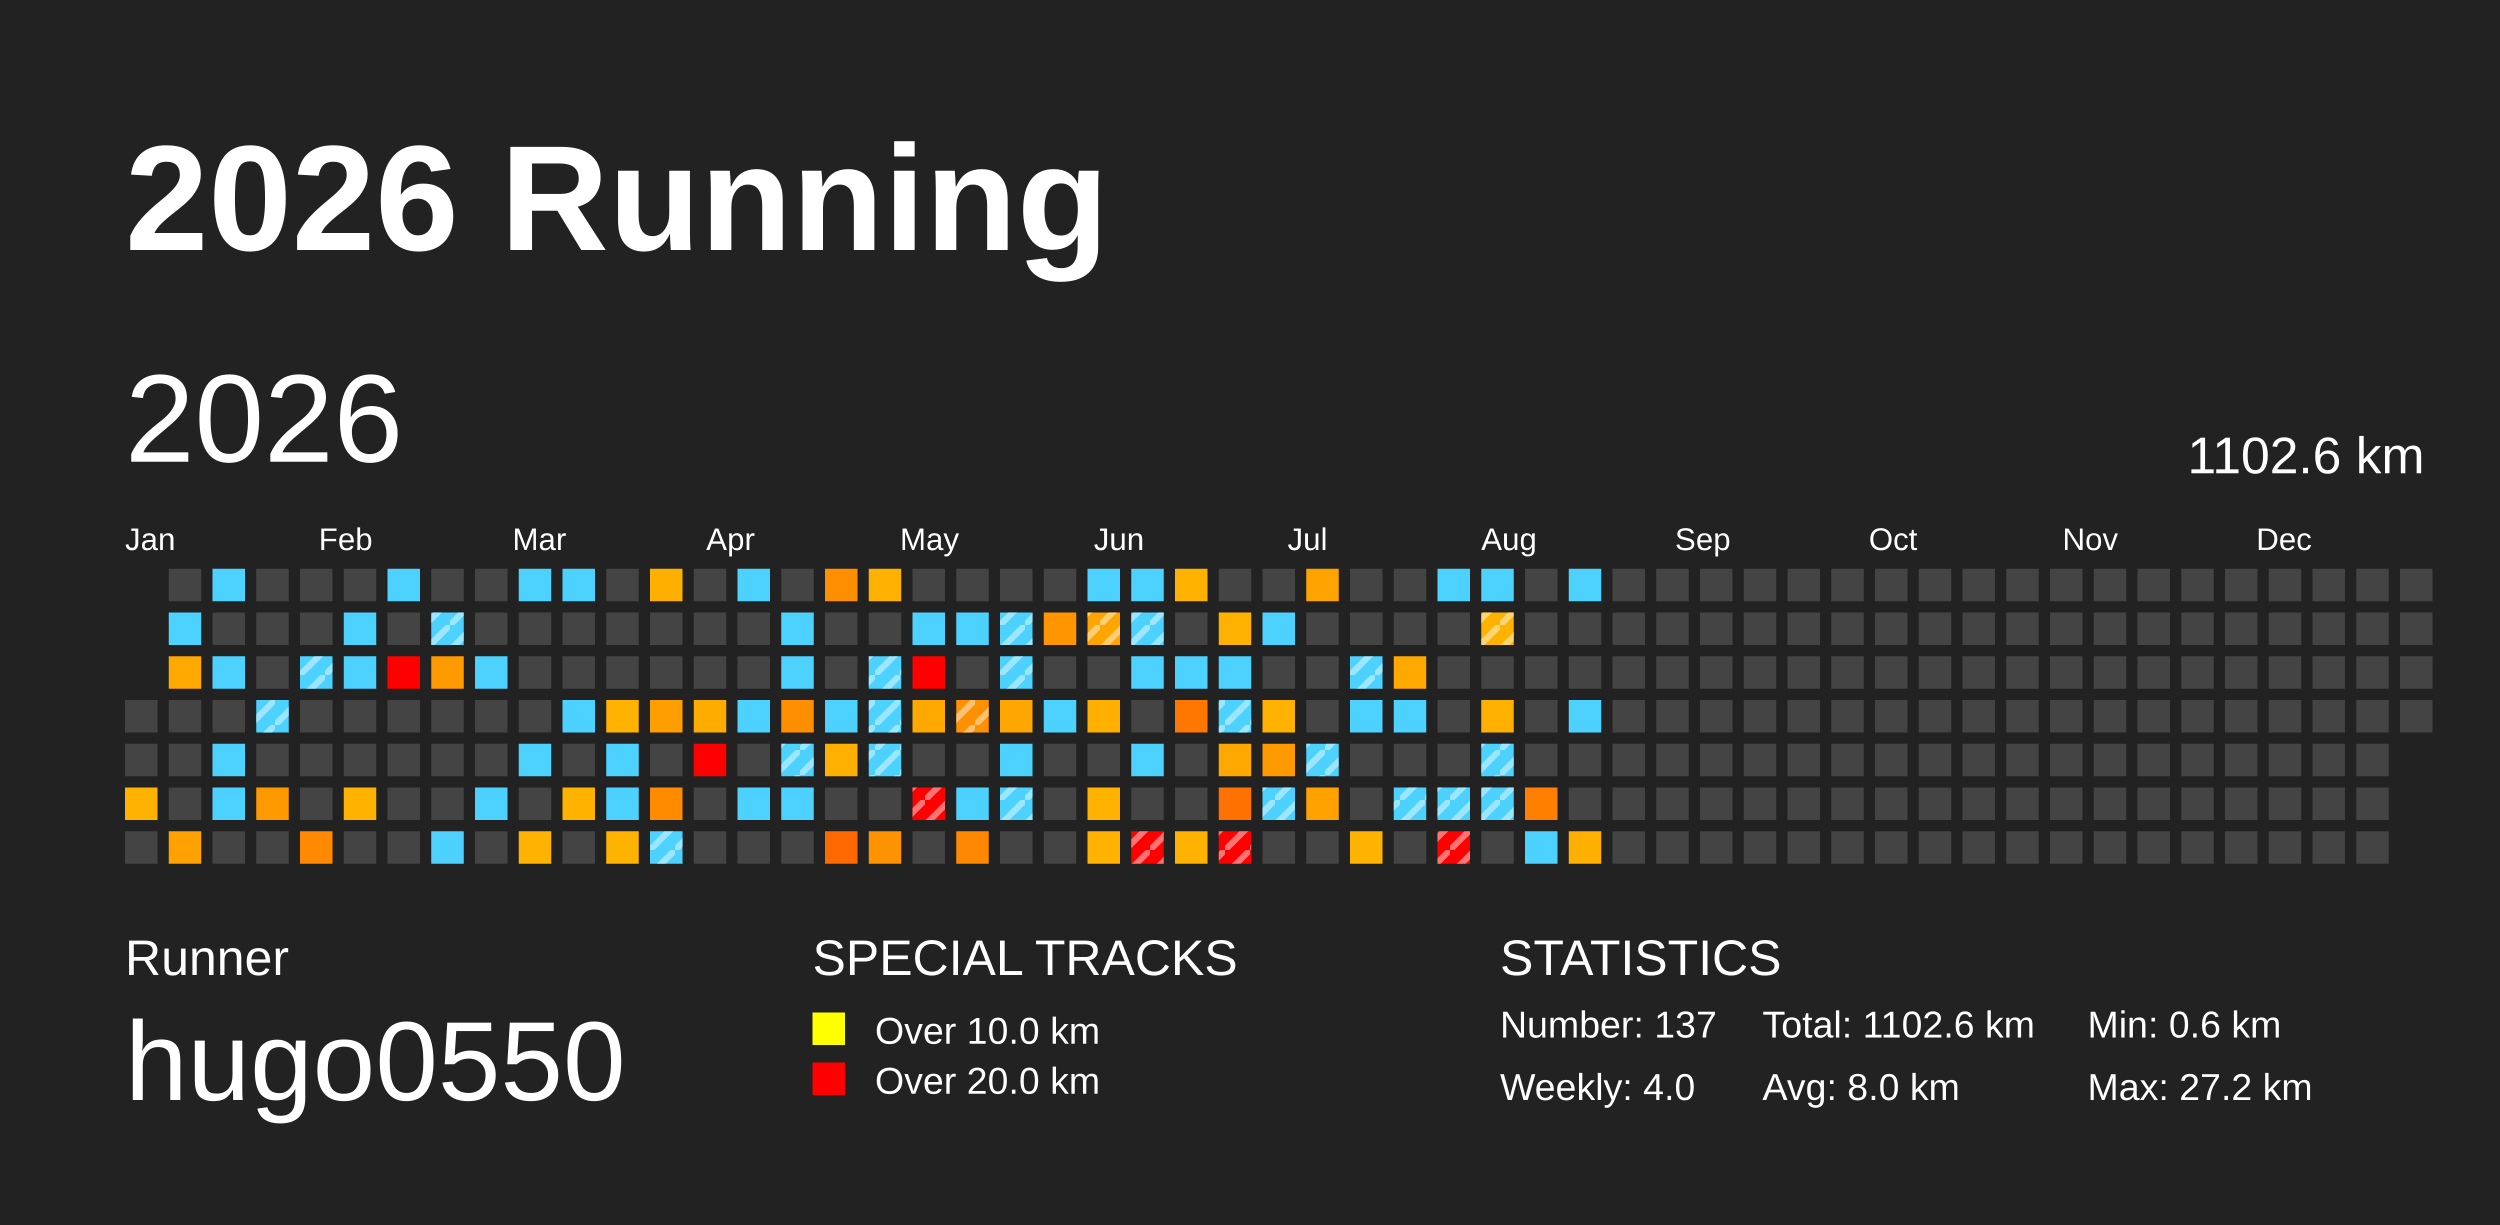
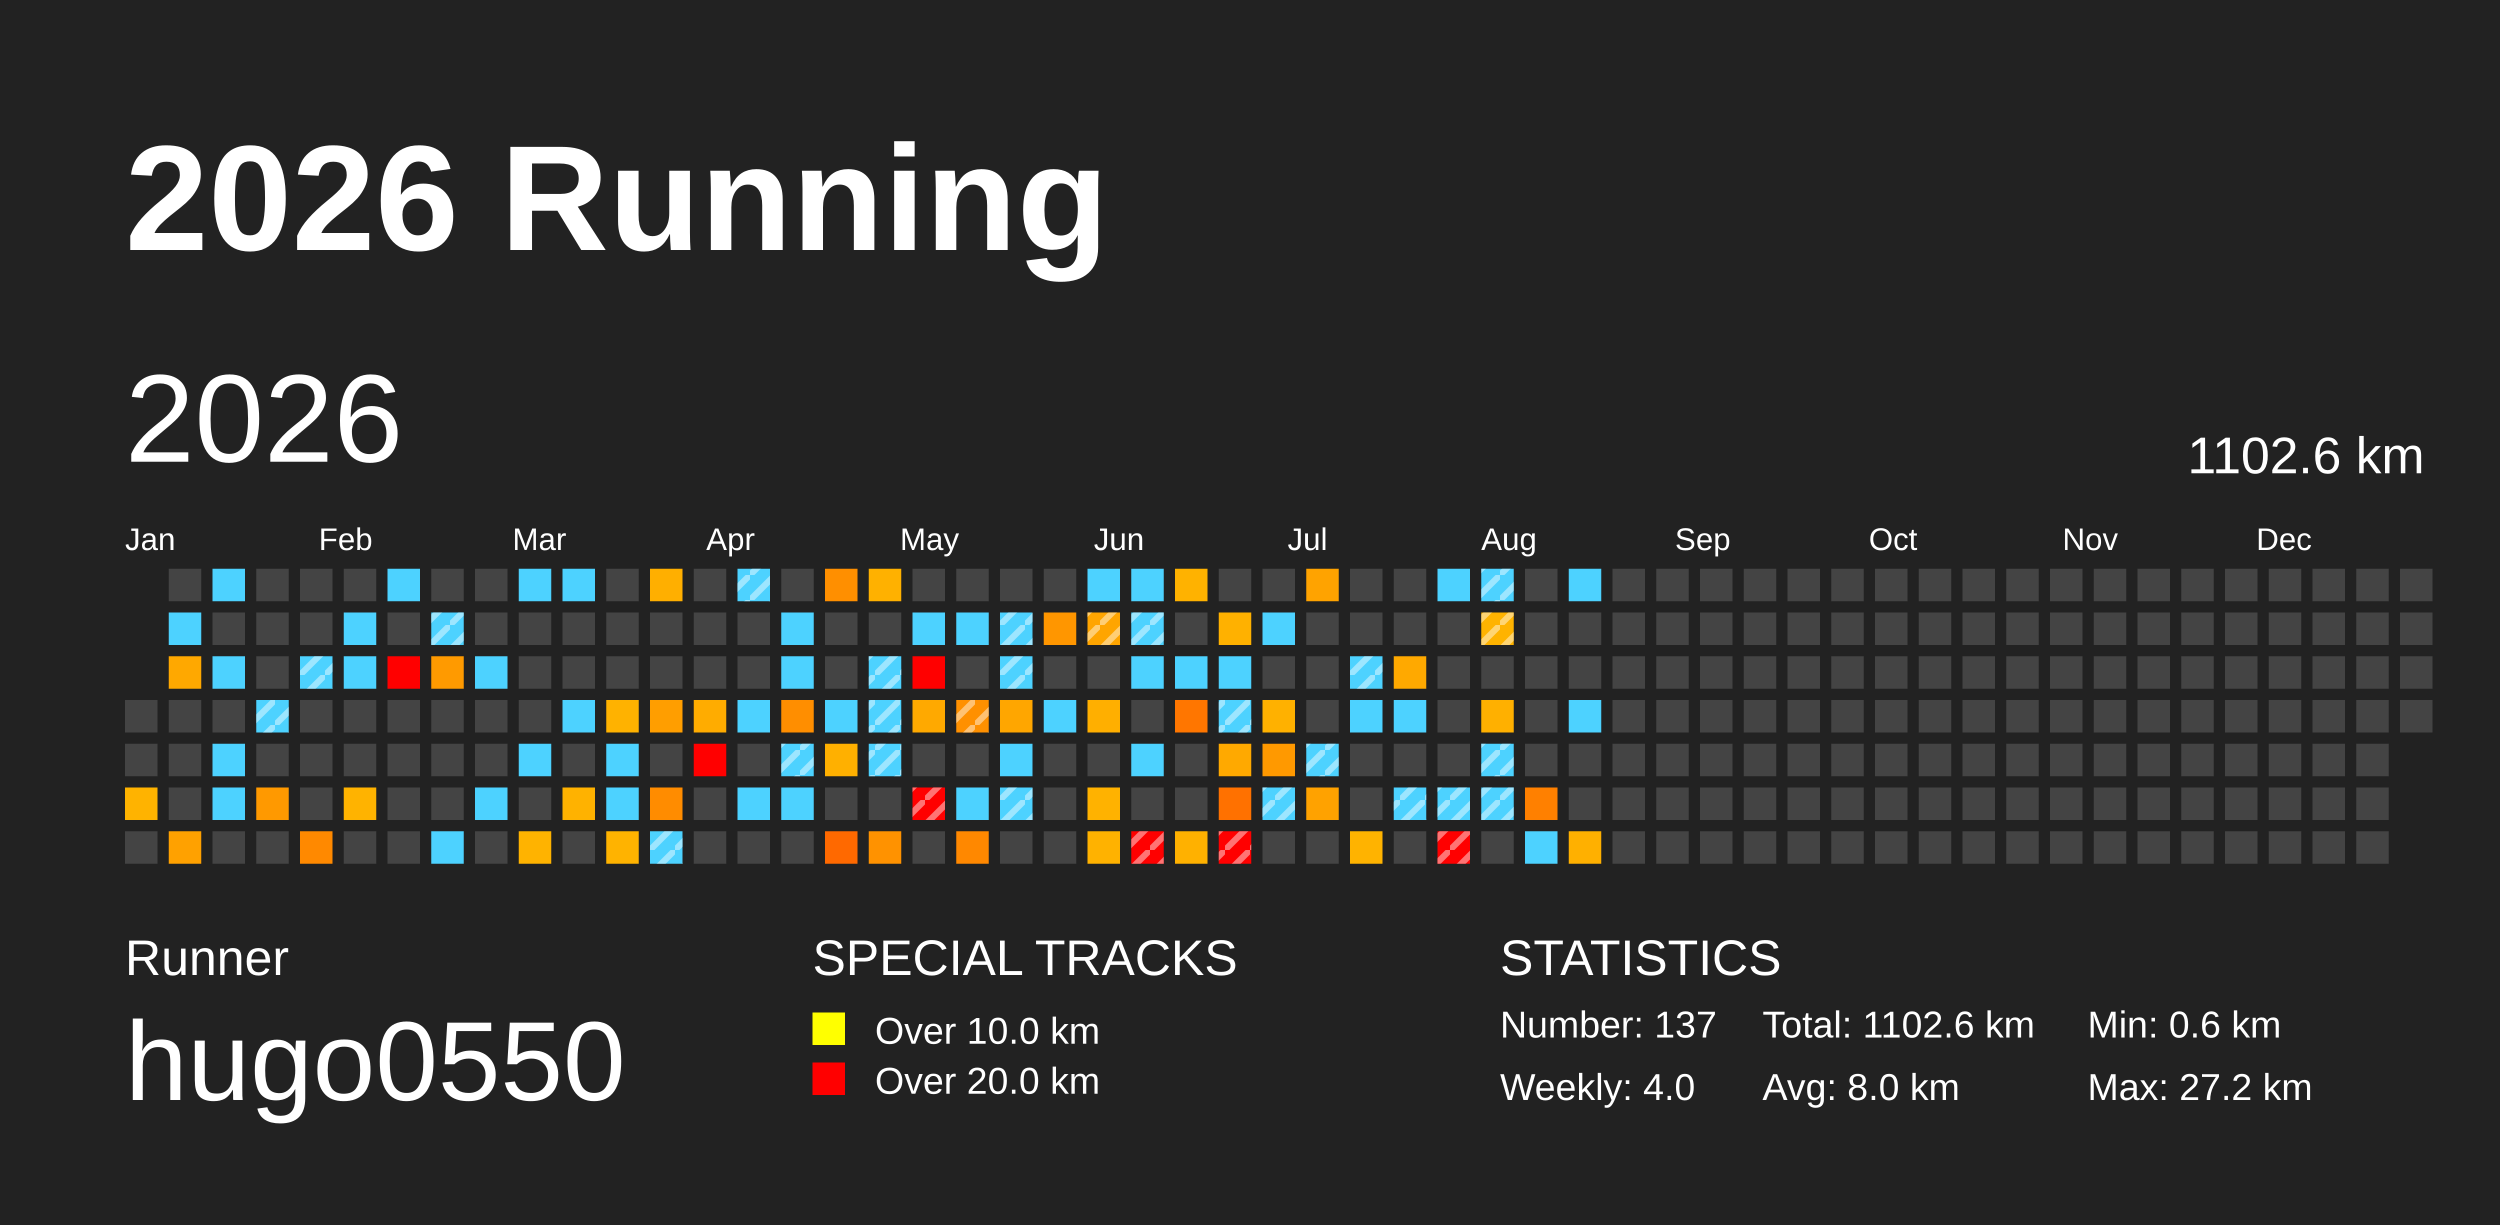
<svg xmlns="http://www.w3.org/2000/svg" baseProfile="full" height="98mm" version="1.1" viewBox="0,0,200,98" width="200mm">
  <defs>
    <pattern height="2" id="indoor-stripe" patternUnits="userSpaceOnUse" width="2">
      <line stroke="white" stroke-opacity="0.45" stroke-width="0.5" x1="0" x2="2" y1="2" y2="0" />
    </pattern>
  </defs>
  <rect fill="#222222" height="98" width="200" x="0" y="0" />
  <text fill="#FFFFFF" style="font-size:12px; font-family:Arial; font-weight:bold;" x="10" y="20">2026 Running</text>
  <text fill="#FFFFFF" style="font-size:4px; font-family:Arial" x="10" y="78">Runner</text>
  <text fill="#FFFFFF" style="font-size:9px; font-family:Arial" x="10" y="88">hugo0550</text>
  <text fill="#FFFFFF" style="font-size:4px; font-family:Arial" x="65" y="78">SPECIAL TRACKS</text>
  <rect fill="yellow" height="2.6" width="2.6" x="65" y="81" />
  <text fill="#FFFFFF" style="font-size:3px; font-family:Arial" x="70" y="83.5">Over 10.0 km</text>
  <rect fill="red" height="2.6" width="2.6" x="65" y="85" />
  <text fill="#FFFFFF" style="font-size:3px; font-family:Arial" x="70" y="87.5">Over 20.0 km</text>
  <text fill="#FFFFFF" style="font-size:4px; font-family:Arial" x="120" y="78">STATISTICS</text>
  <text fill="#FFFFFF" style="font-size:3px; font-family:Arial" x="120" y="83">Number: 137</text>
  <text fill="#FFFFFF" style="font-size:3px; font-family:Arial" x="120" y="88">Weekly: 4.0</text>
  <text fill="#FFFFFF" style="font-size:3px; font-family:Arial" x="141" y="83">Total: 1102.6 km</text>
  <text fill="#FFFFFF" style="font-size:3px; font-family:Arial" x="141" y="88">Avg: 8.0 km</text>
  <text fill="#FFFFFF" style="font-size:3px; font-family:Arial" x="167" y="83">Min: 0.6 km</text>
  <text fill="#FFFFFF" style="font-size:3px; font-family:Arial" x="167" y="88">Max: 27.2 km</text>
  <text dominant-baseline="hanging" fill="#FFFFFF" style="font-size:10.0px; font-family:Arial;" x="10" y="30">2026</text>
  <text dominant-baseline="hanging" fill="#FFFFFF" style="font-size:4.125px; font-family:Arial;" x="175" y="35">1102.6 km</text>
  <text fill="#FFFFFF" style="font-size:2.5px; font-family:Arial" x="10.0" y="44">Jan</text>
  <text fill="#FFFFFF" style="font-size:2.5px; font-family:Arial" x="25.5" y="44">Feb</text>
  <text fill="#FFFFFF" style="font-size:2.5px; font-family:Arial" x="41.0" y="44">Mar</text>
  <text fill="#FFFFFF" style="font-size:2.5px; font-family:Arial" x="56.5" y="44">Apr</text>
  <text fill="#FFFFFF" style="font-size:2.5px; font-family:Arial" x="72.0" y="44">May</text>
  <text fill="#FFFFFF" style="font-size:2.5px; font-family:Arial" x="87.5" y="44">Jun</text>
  <text fill="#FFFFFF" style="font-size:2.5px; font-family:Arial" x="103.0" y="44">Jul</text>
  <text fill="#FFFFFF" style="font-size:2.5px; font-family:Arial" x="118.5" y="44">Aug</text>
  <text fill="#FFFFFF" style="font-size:2.5px; font-family:Arial" x="134.0" y="44">Sep</text>
  <text fill="#FFFFFF" style="font-size:2.5px; font-family:Arial" x="149.5" y="44">Oct</text>
  <text fill="#FFFFFF" style="font-size:2.5px; font-family:Arial" x="165.0" y="44">Nov</text>
  <text fill="#FFFFFF" style="font-size:2.5px; font-family:Arial" x="180.5" y="44">Dec</text>
  <rect fill="#444444" height="2.6" width="2.6" x="10.0" y="56.0" />
  <rect fill="#444444" height="2.6" width="2.6" x="10.0" y="59.5" />
  <rect fill="#ffb300" height="2.6" width="2.6" x="10.0" y="63.0" />
  <rect fill="#444444" height="2.6" width="2.6" x="10.0" y="66.5" />
  <rect fill="#444444" height="2.6" width="2.6" x="13.5" y="45.5" />
  <rect fill="#4dd2ff" height="2.6" width="2.6" x="13.5" y="49.0" />
  <rect fill="#ffa800" height="2.6" width="2.6" x="13.5" y="52.5" />
  <rect fill="#444444" height="2.6" width="2.6" x="13.5" y="56.0" />
  <rect fill="#444444" height="2.6" width="2.6" x="13.5" y="59.5" />
  <rect fill="#444444" height="2.6" width="2.6" x="13.5" y="63.0" />
  <rect fill="#ffa100" height="2.6" width="2.6" x="13.5" y="66.5" />
  <rect fill="#4dd2ff" height="2.6" width="2.6" x="17.0" y="45.5" />
  <rect fill="#444444" height="2.6" width="2.6" x="17.0" y="49.0" />
  <rect fill="#4dd2ff" height="2.6" width="2.6" x="17.0" y="52.5" />
  <rect fill="#444444" height="2.6" width="2.6" x="17.0" y="56.0" />
  <rect fill="#4dd2ff" height="2.6" width="2.6" x="17.0" y="59.5" />
  <rect fill="#4dd2ff" height="2.6" width="2.6" x="17.0" y="63.0" />
  <rect fill="#444444" height="2.6" width="2.6" x="17.0" y="66.5" />
  <rect fill="#444444" height="2.6" width="2.6" x="20.5" y="45.5" />
  <rect fill="#444444" height="2.6" width="2.6" x="20.5" y="49.0" />
  <rect fill="#444444" height="2.6" width="2.6" x="20.5" y="52.5" />
  <rect fill="#4dd2ff" height="2.6" width="2.6" x="20.5" y="56.0" />
  <rect fill="url(#indoor-stripe)" height="2.6" style="pointer-events: none;" width="2.6" x="20.5" y="56.0" />
  <rect fill="#444444" height="2.6" width="2.6" x="20.5" y="59.5" />
  <rect fill="#ff9900" height="2.6" width="2.6" x="20.5" y="63.0" />
  <rect fill="#444444" height="2.6" width="2.6" x="20.5" y="66.5" />
  <rect fill="#444444" height="2.6" width="2.6" x="24.0" y="45.5" />
  <rect fill="#444444" height="2.6" width="2.6" x="24.0" y="49.0" />
  <rect fill="#4dd2ff" height="2.6" width="2.6" x="24.0" y="52.5" />
  <rect fill="url(#indoor-stripe)" height="2.6" style="pointer-events: none;" width="2.6" x="24.0" y="52.5" />
  <rect fill="#444444" height="2.6" width="2.6" x="24.0" y="56.0" />
  <rect fill="#444444" height="2.6" width="2.6" x="24.0" y="59.5" />
  <rect fill="#444444" height="2.6" width="2.6" x="24.0" y="63.0" />
  <rect fill="#ff8900" height="2.6" width="2.6" x="24.0" y="66.5" />
  <rect fill="#444444" height="2.6" width="2.6" x="27.5" y="45.5" />
  <rect fill="#4dd2ff" height="2.6" width="2.6" x="27.5" y="49.0" />
  <rect fill="#4dd2ff" height="2.6" width="2.6" x="27.5" y="52.5" />
  <rect fill="#444444" height="2.6" width="2.6" x="27.5" y="56.0" />
  <rect fill="#444444" height="2.6" width="2.6" x="27.5" y="59.5" />
  <rect fill="#ffb300" height="2.6" width="2.6" x="27.5" y="63.0" />
  <rect fill="#444444" height="2.6" width="2.6" x="27.5" y="66.5" />
  <rect fill="#4dd2ff" height="2.6" width="2.6" x="31.0" y="45.5" />
  <rect fill="#444444" height="2.6" width="2.6" x="31.0" y="49.0" />
  <rect fill="red" height="2.6" width="2.6" x="31.0" y="52.5" />
  <rect fill="#444444" height="2.6" width="2.6" x="31.0" y="56.0" />
  <rect fill="#444444" height="2.6" width="2.6" x="31.0" y="59.5" />
  <rect fill="#444444" height="2.6" width="2.6" x="31.0" y="63.0" />
  <rect fill="#444444" height="2.6" width="2.6" x="31.0" y="66.5" />
  <rect fill="#444444" height="2.6" width="2.6" x="34.5" y="45.5" />
  <rect fill="#4dd2ff" height="2.6" width="2.6" x="34.5" y="49.0" />
  <rect fill="url(#indoor-stripe)" height="2.6" style="pointer-events: none;" width="2.6" x="34.5" y="49.0" />
  <rect fill="#ff9a00" height="2.6" width="2.6" x="34.5" y="52.5" />
  <rect fill="#444444" height="2.6" width="2.6" x="34.5" y="56.0" />
  <rect fill="#444444" height="2.6" width="2.6" x="34.5" y="59.5" />
  <rect fill="#444444" height="2.6" width="2.6" x="34.5" y="63.0" />
  <rect fill="#4dd2ff" height="2.6" width="2.6" x="34.5" y="66.5" />
  <rect fill="#444444" height="2.6" width="2.6" x="38.0" y="45.5" />
  <rect fill="#444444" height="2.6" width="2.6" x="38.0" y="49.0" />
  <rect fill="#4dd2ff" height="2.6" width="2.6" x="38.0" y="52.5" />
  <rect fill="#444444" height="2.6" width="2.6" x="38.0" y="56.0" />
  <rect fill="#444444" height="2.6" width="2.6" x="38.0" y="59.5" />
  <rect fill="#4dd2ff" height="2.6" width="2.6" x="38.0" y="63.0" />
  <rect fill="#444444" height="2.6" width="2.6" x="38.0" y="66.5" />
  <rect fill="#4dd2ff" height="2.6" width="2.6" x="41.5" y="45.5" />
  <rect fill="#444444" height="2.6" width="2.6" x="41.5" y="49.0" />
  <rect fill="#444444" height="2.6" width="2.6" x="41.5" y="52.5" />
  <rect fill="#444444" height="2.6" width="2.6" x="41.5" y="56.0" />
  <rect fill="#4dd2ff" height="2.6" width="2.6" x="41.5" y="59.5" />
  <rect fill="#444444" height="2.6" width="2.6" x="41.5" y="63.0" />
  <rect fill="#ffb300" height="2.6" width="2.6" x="41.5" y="66.5" />
  <rect fill="#4dd2ff" height="2.6" width="2.6" x="45.0" y="45.5" />
  <rect fill="#444444" height="2.6" width="2.6" x="45.0" y="49.0" />
  <rect fill="#444444" height="2.6" width="2.6" x="45.0" y="52.5" />
  <rect fill="#4dd2ff" height="2.6" width="2.6" x="45.0" y="56.0" />
  <rect fill="#444444" height="2.6" width="2.6" x="45.0" y="59.5" />
  <rect fill="#ffb200" height="2.6" width="2.6" x="45.0" y="63.0" />
  <rect fill="#444444" height="2.6" width="2.6" x="45.0" y="66.5" />
  <rect fill="#444444" height="2.6" width="2.6" x="48.5" y="45.5" />
  <rect fill="#444444" height="2.6" width="2.6" x="48.5" y="49.0" />
  <rect fill="#444444" height="2.6" width="2.6" x="48.5" y="52.5" />
  <rect fill="#ffb200" height="2.6" width="2.6" x="48.5" y="56.0" />
  <rect fill="#4dd2ff" height="2.6" width="2.6" x="48.5" y="59.5" />
  <rect fill="#4dd2ff" height="2.6" width="2.6" x="48.5" y="63.0" />
  <rect fill="#ffb300" height="2.6" width="2.6" x="48.5" y="66.5" />
  <rect fill="#ffaf00" height="2.6" width="2.6" x="52.0" y="45.5" />
  <rect fill="#444444" height="2.6" width="2.6" x="52.0" y="49.0" />
  <rect fill="#444444" height="2.6" width="2.6" x="52.0" y="52.5" />
  <rect fill="#ff9e00" height="2.6" width="2.6" x="52.0" y="56.0" />
  <rect fill="#444444" height="2.6" width="2.6" x="52.0" y="59.5" />
  <rect fill="#ff8c00" height="2.6" width="2.6" x="52.0" y="63.0" />
  <rect fill="#4dd2ff" height="2.6" width="2.6" x="52.0" y="66.5" />
  <rect fill="url(#indoor-stripe)" height="2.6" style="pointer-events: none;" width="2.6" x="52.0" y="66.5" />
  <rect fill="#444444" height="2.6" width="2.6" x="55.5" y="45.5" />
  <rect fill="#444444" height="2.6" width="2.6" x="55.5" y="49.0" />
  <rect fill="#444444" height="2.6" width="2.6" x="55.5" y="52.5" />
  <rect fill="#ffac00" height="2.6" width="2.6" x="55.5" y="56.0" />
  <rect fill="red" height="2.6" width="2.6" x="55.5" y="59.5" />
  <rect fill="#444444" height="2.6" width="2.6" x="55.5" y="63.0" />
  <rect fill="#444444" height="2.6" width="2.6" x="55.5" y="66.5" />
  <rect fill="#4dd2ff" height="2.6" width="2.6" x="59.0" y="45.5" />
+   <rect fill="url(#indoor-stripe)" height="2.6" style="pointer-events: none;" width="2.6" x="59.0" y="45.5" />
  <rect fill="#444444" height="2.6" width="2.6" x="59.0" y="49.0" />
  <rect fill="#444444" height="2.6" width="2.6" x="59.0" y="52.5" />
  <rect fill="#4dd2ff" height="2.6" width="2.6" x="59.0" y="56.0" />
  <rect fill="#444444" height="2.6" width="2.6" x="59.0" y="59.5" />
  <rect fill="#4dd2ff" height="2.6" width="2.6" x="59.0" y="63.0" />
  <rect fill="#444444" height="2.6" width="2.6" x="59.0" y="66.5" />
  <rect fill="#444444" height="2.6" width="2.6" x="62.5" y="45.5" />
  <rect fill="#4dd2ff" height="2.6" width="2.6" x="62.5" y="49.0" />
  <rect fill="#4dd2ff" height="2.6" width="2.6" x="62.5" y="52.5" />
  <rect fill="#ff8e00" height="2.6" width="2.6" x="62.5" y="56.0" />
  <rect fill="#4dd2ff" height="2.6" width="2.6" x="62.5" y="59.5" />
  <rect fill="url(#indoor-stripe)" height="2.6" style="pointer-events: none;" width="2.6" x="62.5" y="59.5" />
  <rect fill="#4dd2ff" height="2.6" width="2.6" x="62.5" y="63.0" />
  <rect fill="#444444" height="2.6" width="2.6" x="62.5" y="66.5" />
  <rect fill="#ff8f00" height="2.6" width="2.6" x="66.0" y="45.5" />
  <rect fill="#444444" height="2.6" width="2.6" x="66.0" y="49.0" />
  <rect fill="#444444" height="2.6" width="2.6" x="66.0" y="52.5" />
  <rect fill="#4dd2ff" height="2.6" width="2.6" x="66.0" y="56.0" />
  <rect fill="#ffb000" height="2.6" width="2.6" x="66.0" y="59.5" />
  <rect fill="#444444" height="2.6" width="2.6" x="66.0" y="63.0" />
  <rect fill="#ff6900" height="2.6" width="2.6" x="66.0" y="66.5" />
  <rect fill="#ffb100" height="2.6" width="2.6" x="69.5" y="45.5" />
  <rect fill="#444444" height="2.6" width="2.6" x="69.5" y="49.0" />
  <rect fill="#4dd2ff" height="2.6" width="2.6" x="69.5" y="52.5" />
  <rect fill="url(#indoor-stripe)" height="2.6" style="pointer-events: none;" width="2.6" x="69.5" y="52.5" />
  <rect fill="#4dd2ff" height="2.6" width="2.6" x="69.5" y="56.0" />
  <rect fill="url(#indoor-stripe)" height="2.6" style="pointer-events: none;" width="2.6" x="69.5" y="56.0" />
  <rect fill="#4dd2ff" height="2.6" width="2.6" x="69.5" y="59.5" />
  <rect fill="url(#indoor-stripe)" height="2.6" style="pointer-events: none;" width="2.6" x="69.5" y="59.5" />
  <rect fill="#444444" height="2.6" width="2.6" x="69.5" y="63.0" />
  <rect fill="#ff9200" height="2.6" width="2.6" x="69.5" y="66.5" />
  <rect fill="#444444" height="2.6" width="2.6" x="73.0" y="45.5" />
  <rect fill="#4dd2ff" height="2.6" width="2.6" x="73.0" y="49.0" />
  <rect fill="red" height="2.6" width="2.6" x="73.0" y="52.5" />
  <rect fill="#ffa900" height="2.6" width="2.6" x="73.0" y="56.0" />
  <rect fill="#444444" height="2.6" width="2.6" x="73.0" y="59.5" />
  <rect fill="red" height="2.6" width="2.6" x="73.0" y="63.0" />
  <rect fill="url(#indoor-stripe)" height="2.6" style="pointer-events: none;" width="2.6" x="73.0" y="63.0" />
  <rect fill="#444444" height="2.6" width="2.6" x="73.0" y="66.5" />
  <rect fill="#444444" height="2.6" width="2.6" x="76.5" y="45.5" />
  <rect fill="#4dd2ff" height="2.6" width="2.6" x="76.5" y="49.0" />
  <rect fill="#444444" height="2.6" width="2.6" x="76.5" y="52.5" />
  <rect fill="#ff9000" height="2.6" width="2.6" x="76.5" y="56.0" />
  <rect fill="url(#indoor-stripe)" height="2.6" style="pointer-events: none;" width="2.6" x="76.5" y="56.0" />
  <rect fill="#444444" height="2.6" width="2.6" x="76.5" y="59.5" />
  <rect fill="#4dd2ff" height="2.6" width="2.6" x="76.5" y="63.0" />
  <rect fill="#ff8800" height="2.6" width="2.6" x="76.5" y="66.5" />
  <rect fill="#444444" height="2.6" width="2.6" x="80.0" y="45.5" />
  <rect fill="#4dd2ff" height="2.6" width="2.6" x="80.0" y="49.0" />
  <rect fill="url(#indoor-stripe)" height="2.6" style="pointer-events: none;" width="2.6" x="80.0" y="49.0" />
  <rect fill="#4dd2ff" height="2.6" width="2.6" x="80.0" y="52.5" />
  <rect fill="url(#indoor-stripe)" height="2.6" style="pointer-events: none;" width="2.6" x="80.0" y="52.5" />
  <rect fill="#ffa600" height="2.6" width="2.6" x="80.0" y="56.0" />
  <rect fill="#4dd2ff" height="2.6" width="2.6" x="80.0" y="59.5" />
  <rect fill="#4dd2ff" height="2.6" width="2.6" x="80.0" y="63.0" />
  <rect fill="url(#indoor-stripe)" height="2.6" style="pointer-events: none;" width="2.6" x="80.0" y="63.0" />
  <rect fill="#444444" height="2.6" width="2.6" x="80.0" y="66.5" />
  <rect fill="#444444" height="2.6" width="2.6" x="83.5" y="45.5" />
  <rect fill="#ff9600" height="2.6" width="2.6" x="83.5" y="49.0" />
  <rect fill="#444444" height="2.6" width="2.6" x="83.5" y="52.5" />
  <rect fill="#4dd2ff" height="2.6" width="2.6" x="83.5" y="56.0" />
  <rect fill="#444444" height="2.6" width="2.6" x="83.5" y="59.5" />
  <rect fill="#444444" height="2.6" width="2.6" x="83.5" y="63.0" />
  <rect fill="#444444" height="2.6" width="2.6" x="83.5" y="66.5" />
  <rect fill="#4dd2ff" height="2.6" width="2.6" x="87.0" y="45.5" />
  <rect fill="#ffa500" height="2.6" width="2.6" x="87.0" y="49.0" />
  <rect fill="url(#indoor-stripe)" height="2.6" style="pointer-events: none;" width="2.6" x="87.0" y="49.0" />
  <rect fill="#444444" height="2.6" width="2.6" x="87.0" y="52.5" />
  <rect fill="#ffaf00" height="2.6" width="2.6" x="87.0" y="56.0" />
  <rect fill="#444444" height="2.6" width="2.6" x="87.0" y="59.5" />
  <rect fill="#ffb200" height="2.6" width="2.6" x="87.0" y="63.0" />
  <rect fill="#ffb200" height="2.6" width="2.6" x="87.0" y="66.5" />
  <rect fill="#4dd2ff" height="2.6" width="2.6" x="90.5" y="45.5" />
  <rect fill="#4dd2ff" height="2.6" width="2.6" x="90.5" y="49.0" />
  <rect fill="url(#indoor-stripe)" height="2.6" style="pointer-events: none;" width="2.6" x="90.5" y="49.0" />
  <rect fill="#4dd2ff" height="2.6" width="2.6" x="90.5" y="52.5" />
  <rect fill="#444444" height="2.6" width="2.6" x="90.5" y="56.0" />
  <rect fill="#4dd2ff" height="2.6" width="2.6" x="90.5" y="59.5" />
  <rect fill="#444444" height="2.6" width="2.6" x="90.5" y="63.0" />
  <rect fill="red" height="2.6" width="2.6" x="90.5" y="66.5" />
  <rect fill="url(#indoor-stripe)" height="2.6" style="pointer-events: none;" width="2.6" x="90.5" y="66.5" />
  <rect fill="#ffb200" height="2.6" width="2.6" x="94.0" y="45.5" />
  <rect fill="#444444" height="2.6" width="2.6" x="94.0" y="49.0" />
  <rect fill="#4dd2ff" height="2.6" width="2.6" x="94.0" y="52.5" />
  <rect fill="#ff7600" height="2.6" width="2.6" x="94.0" y="56.0" />
  <rect fill="#444444" height="2.6" width="2.6" x="94.0" y="59.5" />
  <rect fill="#444444" height="2.6" width="2.6" x="94.0" y="63.0" />
  <rect fill="#ffb100" height="2.6" width="2.6" x="94.0" y="66.5" />
  <rect fill="#444444" height="2.6" width="2.6" x="97.5" y="45.5" />
  <rect fill="#ffb100" height="2.6" width="2.6" x="97.5" y="49.0" />
  <rect fill="#4dd2ff" height="2.6" width="2.6" x="97.5" y="52.5" />
  <rect fill="#4dd2ff" height="2.6" width="2.6" x="97.5" y="56.0" />
  <rect fill="url(#indoor-stripe)" height="2.6" style="pointer-events: none;" width="2.6" x="97.5" y="56.0" />
  <rect fill="#ffa900" height="2.6" width="2.6" x="97.5" y="59.5" />
  <rect fill="#ff7100" height="2.6" width="2.6" x="97.5" y="63.0" />
  <rect fill="red" height="2.6" width="2.6" x="97.5" y="66.5" />
  <rect fill="url(#indoor-stripe)" height="2.6" style="pointer-events: none;" width="2.6" x="97.5" y="66.5" />
  <rect fill="#444444" height="2.6" width="2.6" x="101.0" y="45.5" />
  <rect fill="#4dd2ff" height="2.6" width="2.6" x="101.0" y="49.0" />
  <rect fill="#444444" height="2.6" width="2.6" x="101.0" y="52.5" />
  <rect fill="#ffb100" height="2.6" width="2.6" x="101.0" y="56.0" />
  <rect fill="#ff9900" height="2.6" width="2.6" x="101.0" y="59.5" />
  <rect fill="#4dd2ff" height="2.6" width="2.6" x="101.0" y="63.0" />
  <rect fill="url(#indoor-stripe)" height="2.6" style="pointer-events: none;" width="2.6" x="101.0" y="63.0" />
  <rect fill="#444444" height="2.6" width="2.6" x="101.0" y="66.5" />
  <rect fill="#ffa300" height="2.6" width="2.6" x="104.5" y="45.5" />
  <rect fill="#444444" height="2.6" width="2.6" x="104.5" y="49.0" />
  <rect fill="#444444" height="2.6" width="2.6" x="104.5" y="52.5" />
  <rect fill="#444444" height="2.6" width="2.6" x="104.5" y="56.0" />
  <rect fill="#4dd2ff" height="2.6" width="2.6" x="104.5" y="59.5" />
  <rect fill="url(#indoor-stripe)" height="2.6" style="pointer-events: none;" width="2.6" x="104.5" y="59.5" />
  <rect fill="#ffa200" height="2.6" width="2.6" x="104.5" y="63.0" />
  <rect fill="#444444" height="2.6" width="2.6" x="104.5" y="66.5" />
  <rect fill="#444444" height="2.6" width="2.6" x="108.0" y="45.5" />
  <rect fill="#444444" height="2.6" width="2.6" x="108.0" y="49.0" />
  <rect fill="#4dd2ff" height="2.6" width="2.6" x="108.0" y="52.5" />
  <rect fill="url(#indoor-stripe)" height="2.6" style="pointer-events: none;" width="2.6" x="108.0" y="52.5" />
  <rect fill="#4dd2ff" height="2.6" width="2.6" x="108.0" y="56.0" />
  <rect fill="#444444" height="2.6" width="2.6" x="108.0" y="59.5" />
  <rect fill="#444444" height="2.6" width="2.6" x="108.0" y="63.0" />
  <rect fill="#ffb300" height="2.6" width="2.6" x="108.0" y="66.5" />
  <rect fill="#444444" height="2.6" width="2.6" x="111.5" y="45.5" />
  <rect fill="#444444" height="2.6" width="2.6" x="111.5" y="49.0" />
  <rect fill="#ffa900" height="2.6" width="2.6" x="111.5" y="52.5" />
  <rect fill="#4dd2ff" height="2.6" width="2.6" x="111.5" y="56.0" />
  <rect fill="#444444" height="2.6" width="2.6" x="111.5" y="59.5" />
  <rect fill="#4dd2ff" height="2.6" width="2.6" x="111.5" y="63.0" />
  <rect fill="url(#indoor-stripe)" height="2.6" style="pointer-events: none;" width="2.6" x="111.5" y="63.0" />
  <rect fill="#444444" height="2.6" width="2.6" x="111.5" y="66.5" />
  <rect fill="#4dd2ff" height="2.6" width="2.6" x="115.0" y="45.5" />
  <rect fill="#444444" height="2.6" width="2.6" x="115.0" y="49.0" />
  <rect fill="#444444" height="2.6" width="2.6" x="115.0" y="52.5" />
  <rect fill="#444444" height="2.6" width="2.6" x="115.0" y="56.0" />
  <rect fill="#444444" height="2.6" width="2.6" x="115.0" y="59.5" />
  <rect fill="#4dd2ff" height="2.6" width="2.6" x="115.0" y="63.0" />
  <rect fill="url(#indoor-stripe)" height="2.6" style="pointer-events: none;" width="2.6" x="115.0" y="63.0" />
  <rect fill="red" height="2.6" width="2.6" x="115.0" y="66.5" />
  <rect fill="url(#indoor-stripe)" height="2.6" style="pointer-events: none;" width="2.6" x="115.0" y="66.5" />
  <rect fill="#4dd2ff" height="2.6" width="2.6" x="118.5" y="45.5" />
+   <rect fill="url(#indoor-stripe)" height="2.6" style="pointer-events: none;" width="2.6" x="118.5" y="45.5" />
  <rect fill="#ffb300" height="2.6" width="2.6" x="118.5" y="49.0" />
  <rect fill="url(#indoor-stripe)" height="2.6" style="pointer-events: none;" width="2.6" x="118.5" y="49.0" />
  <rect fill="#444444" height="2.6" width="2.6" x="118.5" y="52.5" />
  <rect fill="#ffb000" height="2.6" width="2.6" x="118.5" y="56.0" />
  <rect fill="#4dd2ff" height="2.6" width="2.6" x="118.5" y="59.5" />
  <rect fill="url(#indoor-stripe)" height="2.6" style="pointer-events: none;" width="2.6" x="118.5" y="59.5" />
  <rect fill="#4dd2ff" height="2.6" width="2.6" x="118.5" y="63.0" />
  <rect fill="url(#indoor-stripe)" height="2.6" style="pointer-events: none;" width="2.6" x="118.5" y="63.0" />
  <rect fill="#444444" height="2.6" width="2.6" x="118.5" y="66.5" />
  <rect fill="#444444" height="2.6" width="2.6" x="122.0" y="45.5" />
  <rect fill="#444444" height="2.6" width="2.6" x="122.0" y="49.0" />
  <rect fill="#444444" height="2.6" width="2.6" x="122.0" y="52.5" />
  <rect fill="#444444" height="2.6" width="2.6" x="122.0" y="56.0" />
  <rect fill="#444444" height="2.6" width="2.6" x="122.0" y="59.5" />
  <rect fill="#ff8000" height="2.6" width="2.6" x="122.0" y="63.0" />
  <rect fill="#4dd2ff" height="2.6" width="2.6" x="122.0" y="66.5" />
  <rect fill="#4dd2ff" height="2.6" width="2.6" x="125.5" y="45.5" />
  <rect fill="#444444" height="2.6" width="2.6" x="125.5" y="49.0" />
  <rect fill="#444444" height="2.6" width="2.6" x="125.5" y="52.5" />
  <rect fill="#4dd2ff" height="2.6" width="2.6" x="125.5" y="56.0" />
  <rect fill="#444444" height="2.6" width="2.6" x="125.5" y="59.5" />
  <rect fill="#444444" height="2.6" width="2.6" x="125.5" y="63.0" />
  <rect fill="#ffb000" height="2.6" width="2.6" x="125.5" y="66.5" />
  <rect fill="#444444" height="2.6" width="2.6" x="129.0" y="45.5" />
  <rect fill="#444444" height="2.6" width="2.6" x="129.0" y="49.0" />
  <rect fill="#444444" height="2.6" width="2.6" x="129.0" y="52.5" />
  <rect fill="#444444" height="2.6" width="2.6" x="129.0" y="56.0" />
  <rect fill="#444444" height="2.6" width="2.6" x="129.0" y="59.5" />
  <rect fill="#444444" height="2.6" width="2.6" x="129.0" y="63.0" />
  <rect fill="#444444" height="2.6" width="2.6" x="129.0" y="66.5" />
  <rect fill="#444444" height="2.6" width="2.6" x="132.5" y="45.5" />
  <rect fill="#444444" height="2.6" width="2.6" x="132.5" y="49.0" />
  <rect fill="#444444" height="2.6" width="2.6" x="132.5" y="52.5" />
  <rect fill="#444444" height="2.6" width="2.6" x="132.5" y="56.0" />
  <rect fill="#444444" height="2.6" width="2.6" x="132.5" y="59.5" />
  <rect fill="#444444" height="2.6" width="2.6" x="132.5" y="63.0" />
  <rect fill="#444444" height="2.6" width="2.6" x="132.5" y="66.5" />
  <rect fill="#444444" height="2.6" width="2.6" x="136.0" y="45.5" />
  <rect fill="#444444" height="2.6" width="2.6" x="136.0" y="49.0" />
  <rect fill="#444444" height="2.6" width="2.6" x="136.0" y="52.5" />
  <rect fill="#444444" height="2.6" width="2.6" x="136.0" y="56.0" />
  <rect fill="#444444" height="2.6" width="2.6" x="136.0" y="59.5" />
  <rect fill="#444444" height="2.6" width="2.6" x="136.0" y="63.0" />
  <rect fill="#444444" height="2.6" width="2.6" x="136.0" y="66.5" />
  <rect fill="#444444" height="2.6" width="2.6" x="139.5" y="45.5" />
  <rect fill="#444444" height="2.6" width="2.6" x="139.5" y="49.0" />
  <rect fill="#444444" height="2.6" width="2.6" x="139.5" y="52.5" />
  <rect fill="#444444" height="2.6" width="2.6" x="139.5" y="56.0" />
  <rect fill="#444444" height="2.6" width="2.6" x="139.5" y="59.5" />
  <rect fill="#444444" height="2.6" width="2.6" x="139.5" y="63.0" />
  <rect fill="#444444" height="2.6" width="2.6" x="139.5" y="66.5" />
  <rect fill="#444444" height="2.6" width="2.6" x="143.0" y="45.5" />
  <rect fill="#444444" height="2.6" width="2.6" x="143.0" y="49.0" />
  <rect fill="#444444" height="2.6" width="2.6" x="143.0" y="52.5" />
  <rect fill="#444444" height="2.6" width="2.6" x="143.0" y="56.0" />
  <rect fill="#444444" height="2.6" width="2.6" x="143.0" y="59.5" />
  <rect fill="#444444" height="2.6" width="2.6" x="143.0" y="63.0" />
  <rect fill="#444444" height="2.6" width="2.6" x="143.0" y="66.5" />
  <rect fill="#444444" height="2.6" width="2.6" x="146.5" y="45.5" />
  <rect fill="#444444" height="2.6" width="2.6" x="146.5" y="49.0" />
  <rect fill="#444444" height="2.6" width="2.6" x="146.5" y="52.5" />
  <rect fill="#444444" height="2.6" width="2.6" x="146.5" y="56.0" />
  <rect fill="#444444" height="2.6" width="2.6" x="146.5" y="59.5" />
  <rect fill="#444444" height="2.6" width="2.6" x="146.5" y="63.0" />
  <rect fill="#444444" height="2.6" width="2.6" x="146.5" y="66.5" />
  <rect fill="#444444" height="2.6" width="2.6" x="150.0" y="45.5" />
  <rect fill="#444444" height="2.6" width="2.6" x="150.0" y="49.0" />
  <rect fill="#444444" height="2.6" width="2.6" x="150.0" y="52.5" />
  <rect fill="#444444" height="2.6" width="2.6" x="150.0" y="56.0" />
  <rect fill="#444444" height="2.6" width="2.6" x="150.0" y="59.5" />
  <rect fill="#444444" height="2.6" width="2.6" x="150.0" y="63.0" />
  <rect fill="#444444" height="2.6" width="2.6" x="150.0" y="66.5" />
  <rect fill="#444444" height="2.6" width="2.6" x="153.5" y="45.5" />
  <rect fill="#444444" height="2.6" width="2.6" x="153.5" y="49.0" />
  <rect fill="#444444" height="2.6" width="2.6" x="153.5" y="52.5" />
  <rect fill="#444444" height="2.6" width="2.6" x="153.5" y="56.0" />
  <rect fill="#444444" height="2.6" width="2.6" x="153.5" y="59.5" />
  <rect fill="#444444" height="2.6" width="2.6" x="153.5" y="63.0" />
  <rect fill="#444444" height="2.6" width="2.6" x="153.5" y="66.5" />
  <rect fill="#444444" height="2.6" width="2.6" x="157.0" y="45.5" />
  <rect fill="#444444" height="2.6" width="2.6" x="157.0" y="49.0" />
  <rect fill="#444444" height="2.6" width="2.6" x="157.0" y="52.5" />
  <rect fill="#444444" height="2.6" width="2.6" x="157.0" y="56.0" />
  <rect fill="#444444" height="2.6" width="2.6" x="157.0" y="59.5" />
  <rect fill="#444444" height="2.6" width="2.6" x="157.0" y="63.0" />
  <rect fill="#444444" height="2.6" width="2.6" x="157.0" y="66.5" />
  <rect fill="#444444" height="2.6" width="2.6" x="160.5" y="45.5" />
  <rect fill="#444444" height="2.6" width="2.6" x="160.5" y="49.0" />
  <rect fill="#444444" height="2.6" width="2.6" x="160.5" y="52.5" />
  <rect fill="#444444" height="2.6" width="2.6" x="160.5" y="56.0" />
  <rect fill="#444444" height="2.6" width="2.6" x="160.5" y="59.5" />
  <rect fill="#444444" height="2.6" width="2.6" x="160.5" y="63.0" />
  <rect fill="#444444" height="2.6" width="2.6" x="160.5" y="66.5" />
  <rect fill="#444444" height="2.6" width="2.6" x="164.0" y="45.5" />
  <rect fill="#444444" height="2.6" width="2.6" x="164.0" y="49.0" />
  <rect fill="#444444" height="2.6" width="2.6" x="164.0" y="52.5" />
  <rect fill="#444444" height="2.6" width="2.6" x="164.0" y="56.0" />
  <rect fill="#444444" height="2.6" width="2.6" x="164.0" y="59.5" />
  <rect fill="#444444" height="2.6" width="2.6" x="164.0" y="63.0" />
  <rect fill="#444444" height="2.6" width="2.6" x="164.0" y="66.5" />
  <rect fill="#444444" height="2.6" width="2.6" x="167.5" y="45.5" />
  <rect fill="#444444" height="2.6" width="2.6" x="167.5" y="49.0" />
  <rect fill="#444444" height="2.6" width="2.6" x="167.5" y="52.5" />
  <rect fill="#444444" height="2.6" width="2.6" x="167.5" y="56.0" />
  <rect fill="#444444" height="2.6" width="2.6" x="167.5" y="59.5" />
  <rect fill="#444444" height="2.6" width="2.6" x="167.5" y="63.0" />
  <rect fill="#444444" height="2.6" width="2.6" x="167.5" y="66.5" />
  <rect fill="#444444" height="2.6" width="2.6" x="171.0" y="45.5" />
  <rect fill="#444444" height="2.6" width="2.6" x="171.0" y="49.0" />
  <rect fill="#444444" height="2.6" width="2.6" x="171.0" y="52.5" />
  <rect fill="#444444" height="2.6" width="2.6" x="171.0" y="56.0" />
  <rect fill="#444444" height="2.6" width="2.6" x="171.0" y="59.5" />
  <rect fill="#444444" height="2.6" width="2.6" x="171.0" y="63.0" />
  <rect fill="#444444" height="2.6" width="2.6" x="171.0" y="66.5" />
  <rect fill="#444444" height="2.6" width="2.6" x="174.5" y="45.5" />
  <rect fill="#444444" height="2.6" width="2.6" x="174.5" y="49.0" />
  <rect fill="#444444" height="2.6" width="2.6" x="174.5" y="52.5" />
  <rect fill="#444444" height="2.6" width="2.6" x="174.5" y="56.0" />
  <rect fill="#444444" height="2.6" width="2.6" x="174.5" y="59.5" />
  <rect fill="#444444" height="2.6" width="2.6" x="174.5" y="63.0" />
  <rect fill="#444444" height="2.6" width="2.6" x="174.5" y="66.5" />
  <rect fill="#444444" height="2.6" width="2.6" x="178.0" y="45.5" />
  <rect fill="#444444" height="2.6" width="2.6" x="178.0" y="49.0" />
  <rect fill="#444444" height="2.6" width="2.6" x="178.0" y="52.5" />
  <rect fill="#444444" height="2.6" width="2.6" x="178.0" y="56.0" />
  <rect fill="#444444" height="2.6" width="2.6" x="178.0" y="59.5" />
  <rect fill="#444444" height="2.6" width="2.6" x="178.0" y="63.0" />
  <rect fill="#444444" height="2.6" width="2.6" x="178.0" y="66.5" />
  <rect fill="#444444" height="2.6" width="2.6" x="181.5" y="45.5" />
  <rect fill="#444444" height="2.6" width="2.6" x="181.5" y="49.0" />
  <rect fill="#444444" height="2.6" width="2.6" x="181.5" y="52.5" />
  <rect fill="#444444" height="2.6" width="2.6" x="181.5" y="56.0" />
  <rect fill="#444444" height="2.6" width="2.6" x="181.5" y="59.5" />
  <rect fill="#444444" height="2.6" width="2.6" x="181.5" y="63.0" />
  <rect fill="#444444" height="2.6" width="2.6" x="181.5" y="66.5" />
  <rect fill="#444444" height="2.6" width="2.6" x="185.0" y="45.5" />
  <rect fill="#444444" height="2.6" width="2.6" x="185.0" y="49.0" />
  <rect fill="#444444" height="2.6" width="2.6" x="185.0" y="52.5" />
  <rect fill="#444444" height="2.6" width="2.6" x="185.0" y="56.0" />
  <rect fill="#444444" height="2.6" width="2.6" x="185.0" y="59.5" />
  <rect fill="#444444" height="2.6" width="2.6" x="185.0" y="63.0" />
  <rect fill="#444444" height="2.6" width="2.6" x="185.0" y="66.5" />
  <rect fill="#444444" height="2.6" width="2.6" x="188.5" y="45.5" />
  <rect fill="#444444" height="2.6" width="2.6" x="188.5" y="49.0" />
  <rect fill="#444444" height="2.6" width="2.6" x="188.5" y="52.5" />
  <rect fill="#444444" height="2.6" width="2.6" x="188.5" y="56.0" />
  <rect fill="#444444" height="2.6" width="2.6" x="188.5" y="59.5" />
  <rect fill="#444444" height="2.6" width="2.6" x="188.5" y="63.0" />
  <rect fill="#444444" height="2.6" width="2.6" x="188.5" y="66.5" />
  <rect fill="#444444" height="2.6" width="2.6" x="192.0" y="45.5" />
  <rect fill="#444444" height="2.6" width="2.6" x="192.0" y="49.0" />
  <rect fill="#444444" height="2.6" width="2.6" x="192.0" y="52.5" />
  <rect fill="#444444" height="2.6" width="2.6" x="192.0" y="56.0" />
</svg>
